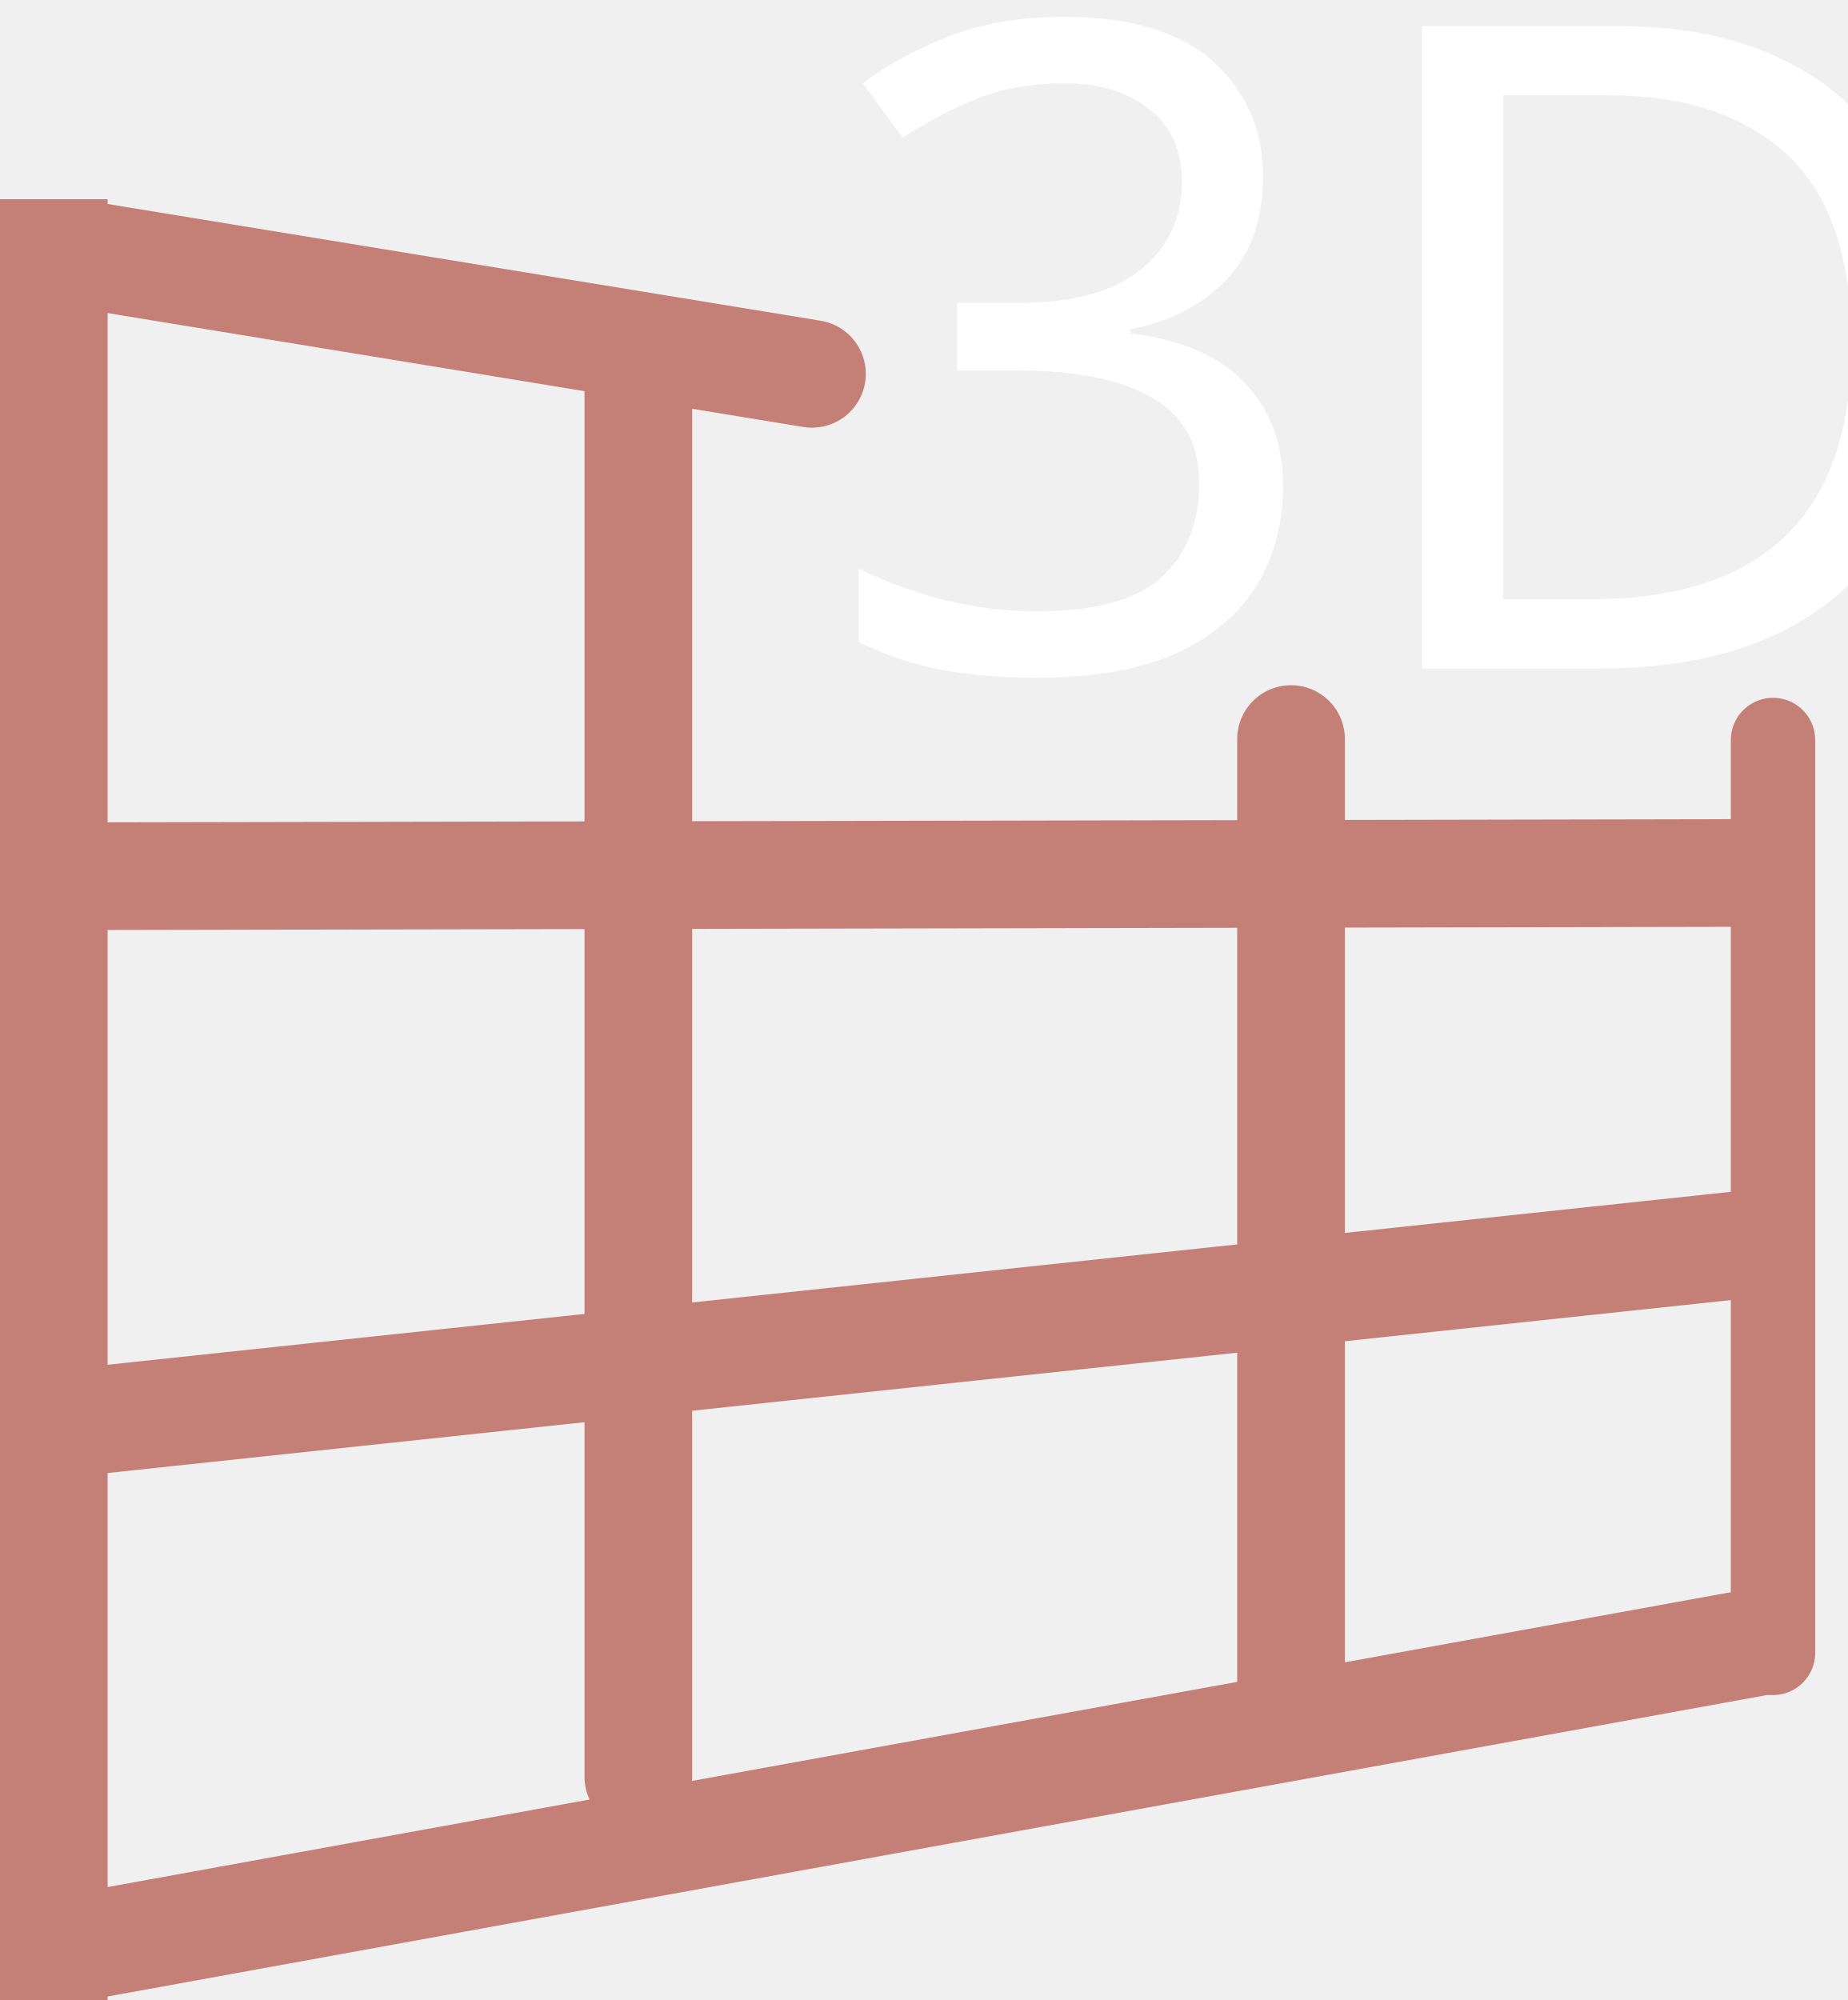
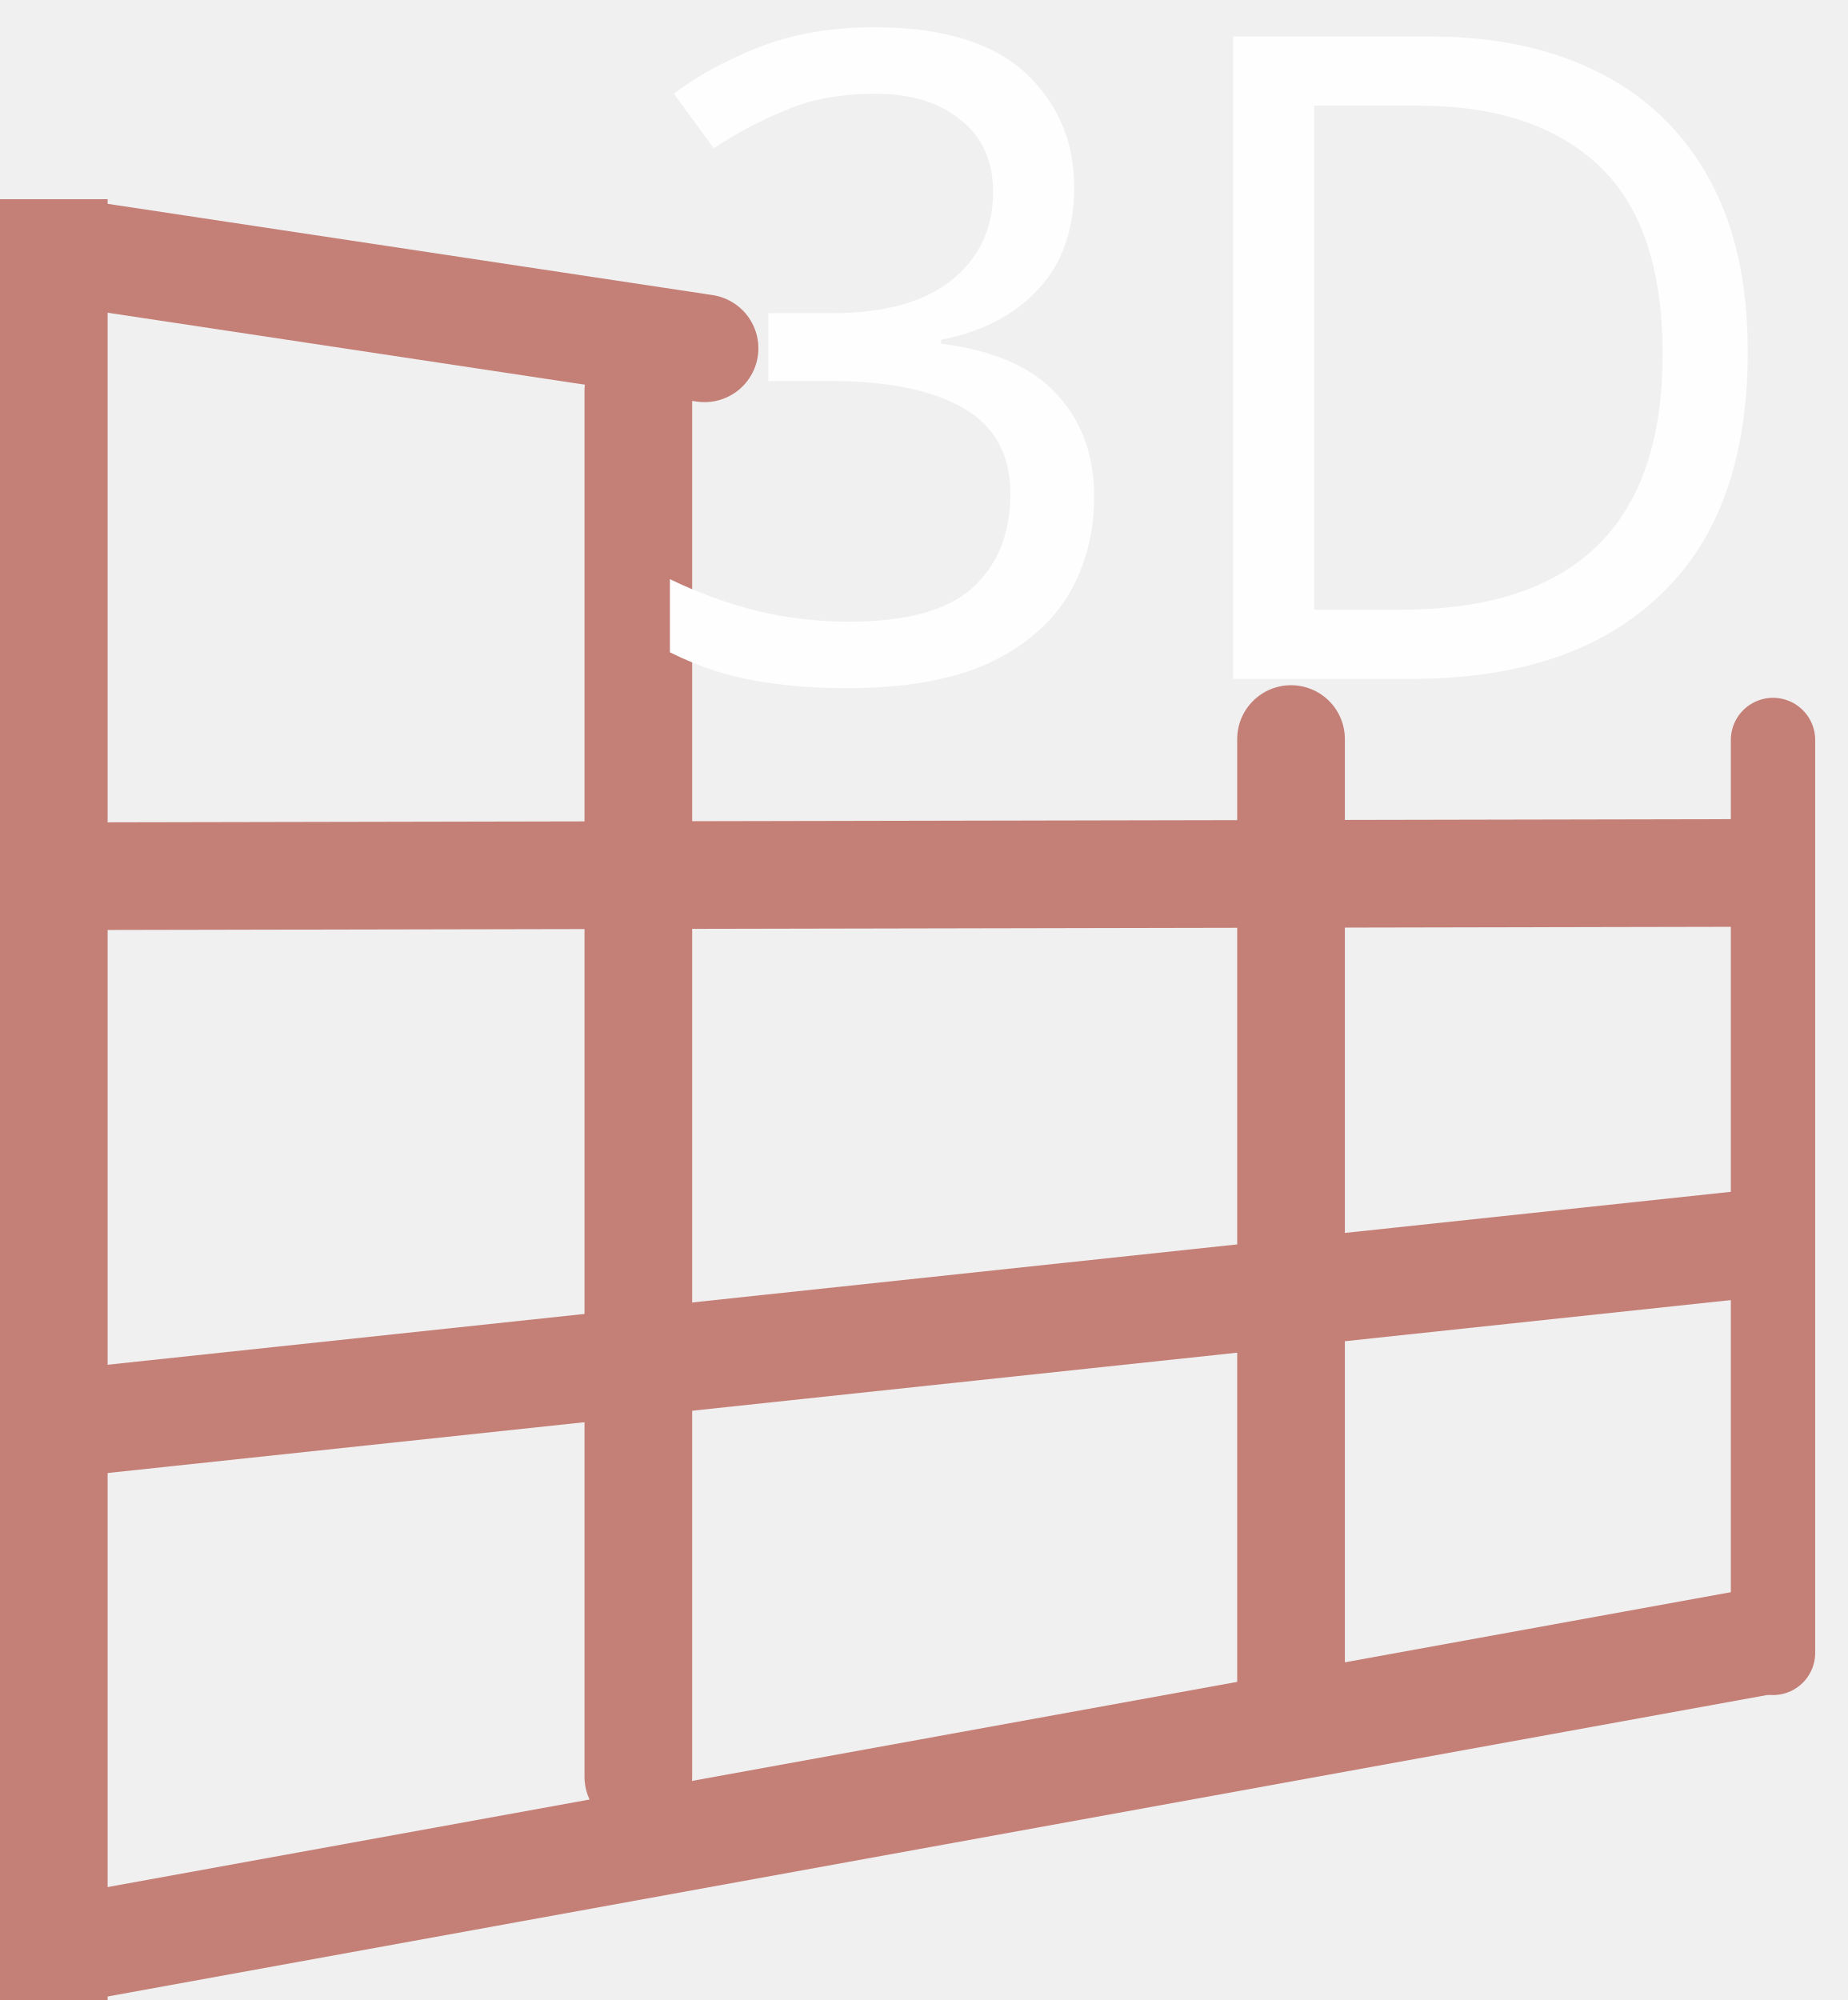
<svg xmlns="http://www.w3.org/2000/svg" xmlns:xlink="http://www.w3.org/1999/xlink" width="21.708mm" height="23.499mm" viewBox="0 0 21.708 23.499" version="1.1" id="svg5" xml:space="preserve">
  <defs id="defs2">
    <linearGradient id="linearGradient17422">
      <stop style="stop-color:#c47f77;stop-opacity:1;" offset="0" id="stop17418" />
      <stop style="stop-color:#c47f77;stop-opacity:0;" offset="1" id="stop17420" />
    </linearGradient>
    <linearGradient xlink:href="#linearGradient17422" id="linearGradient17424" x1="15.675" y1="8.475" x2="27.318" y2="8.475" gradientUnits="userSpaceOnUse" />
  </defs>
  <g id="layer1" transform="translate(-18.35498,-9.247538)">
-     <text xml:space="preserve" style="font-size:10.583px;line-height:1.25;font-family:'Blender Mono I18n';-inkscape-font-specification:'Blender Mono I18n';fill:#ffffff;fill-opacity:1;stroke:none;stroke-width:0.265;stroke-opacity:1" x="27.976" y="17.102" id="text17343">
-       <tspan id="tspan17341" style="fill:#ffffff;fill-opacity:1;stroke:none;stroke-width:0.265;stroke-opacity:1" x="27.976" y="17.102">3D</tspan>
-     </text>
    <path style="fill:none;stroke:#c47f77;stroke-width:1.265;stroke-linecap:butt;stroke-linejoin:miter;stroke-dasharray:none;stroke-opacity:1" d="M 18.987,11.588 V 32.747" id="path17426" />
    <path style="fill:none;stroke:#c47f77;stroke-width:1.265;stroke-linecap:butt;stroke-linejoin:miter;stroke-dasharray:none;stroke-opacity:1" d="M 39.226,23.83 19.287,25.954" id="path17426-3" />
    <path style="fill:none;stroke:#c47f77;stroke-width:1.265;stroke-linecap:butt;stroke-linejoin:miter;stroke-dasharray:none;stroke-opacity:1" d="m 39.049,19.504 -20.136,0.039" id="path17426-3-0" />
    <path style="fill:none;stroke:#c47f77;stroke-width:1.265;stroke-linecap:round;stroke-linejoin:miter;stroke-dasharray:none;stroke-opacity:1" d="M 25.855,13.841 V 30.123" id="path17426-1" />
    <path style="fill:none;stroke:#c47f77;stroke-width:1.265;stroke-linecap:round;stroke-linejoin:miter;stroke-dasharray:none;stroke-opacity:1" d="m 33.524,17.931 v 11.326" id="path17426-1-0" />
    <path style="fill:none;stroke:#c47f77;stroke-width:1.265;stroke-linecap:butt;stroke-linejoin:miter;stroke-dasharray:none;stroke-opacity:1" d="m 19.501,32.084 19.784,-3.594" id="path17426-9" />
-     <path style="fill:none;stroke:#c47f77;stroke-width:1.265;stroke-linecap:round;stroke-linejoin:miter;stroke-dasharray:none;stroke-opacity:1" d="m 19.361,12.243 8.534,1.397" id="path17426-9-8" />
+     <path style="fill:none;stroke:#c47f77;stroke-width:1.265;stroke-linecap:round;stroke-linejoin:miter;stroke-dasharray:none;stroke-opacity:1" d="m 19.361,12.243 7.272,1.097" id="path17426-9-8" />
    <path style="fill:none;stroke:#c47f77;stroke-width:0.991;stroke-linecap:round;stroke-linejoin:miter;stroke-dasharray:none;stroke-opacity:1" d="M 39.187,17.942 V 28.668" id="path17426-5" />
  </g>
+   <text xml:space="preserve" style="font-size:10.583px;line-height:1.25;font-family:'Blender Mono I18n';-inkscape-font-specification:'Blender Mono I18n';fill:#fefefe;fill-opacity:1;stroke:none;stroke-width:0.265;stroke-opacity:1" x="7.402" y="7.977" id="text17343">
+     <tspan id="tspan17341" style="fill:#fefefe;fill-opacity:1;stroke:none;stroke-width:0.265;stroke-opacity:1" x="7.402" y="7.977">3D</tspan>
+   </text>
</svg>
